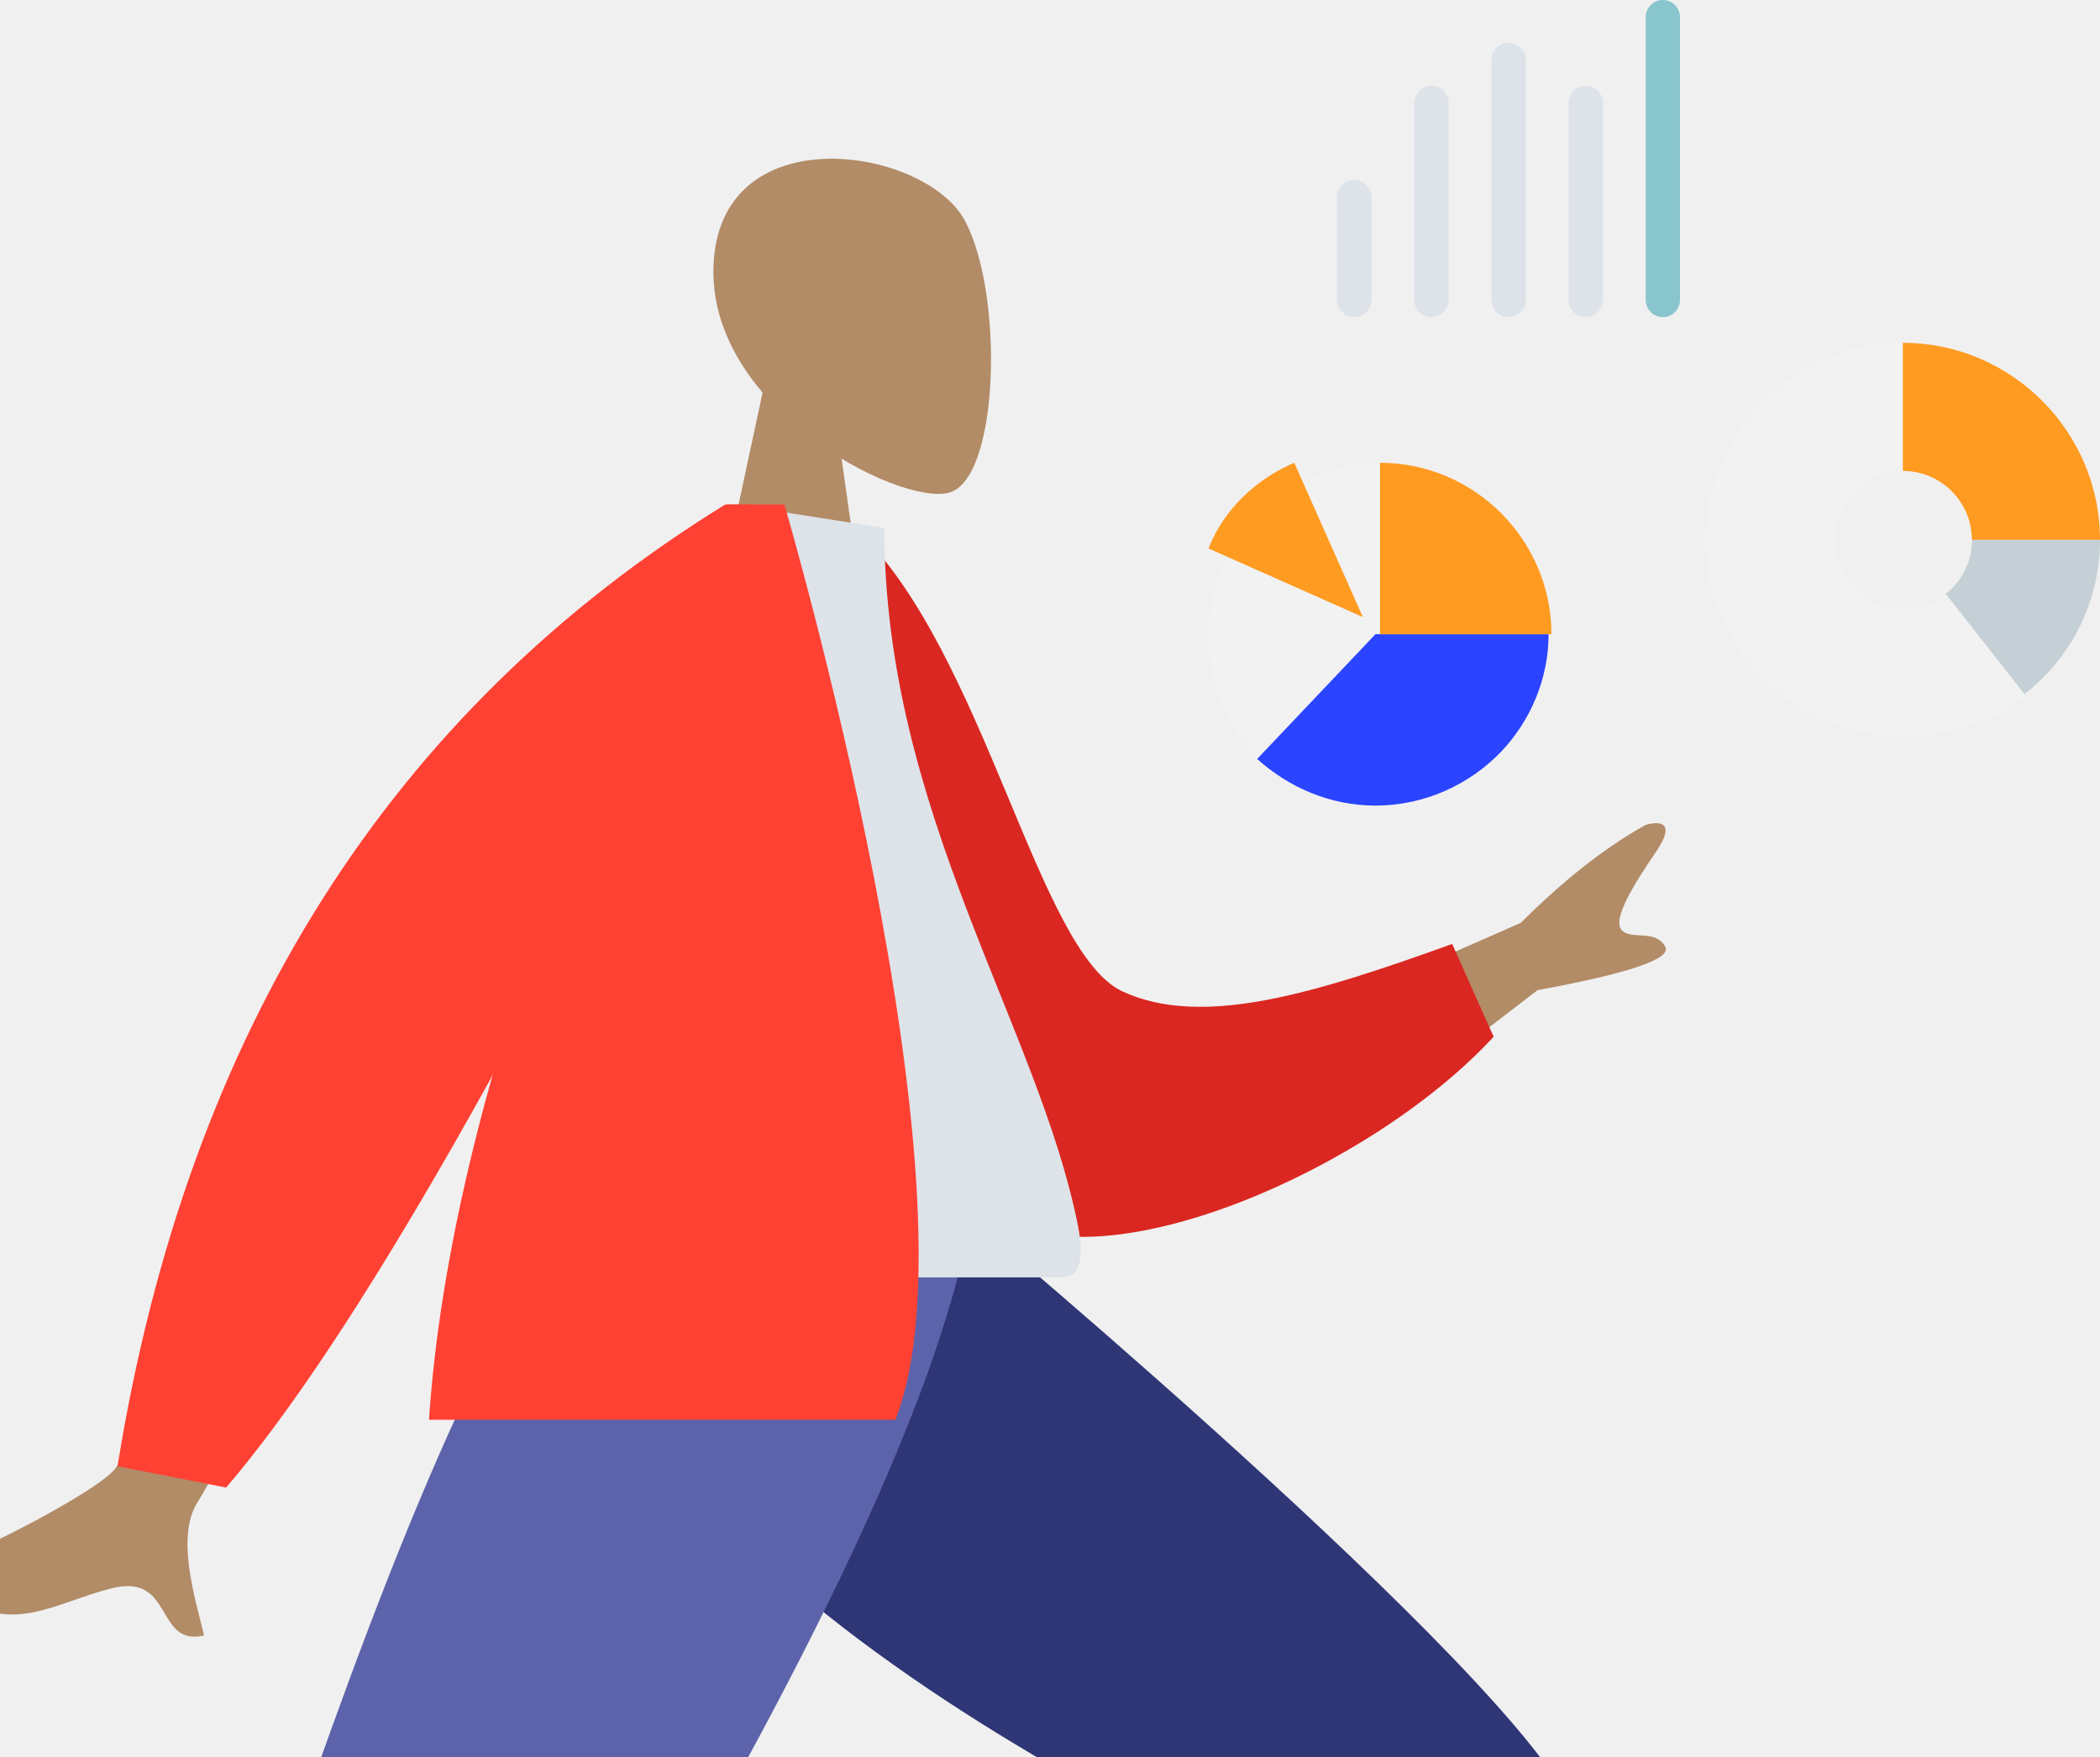
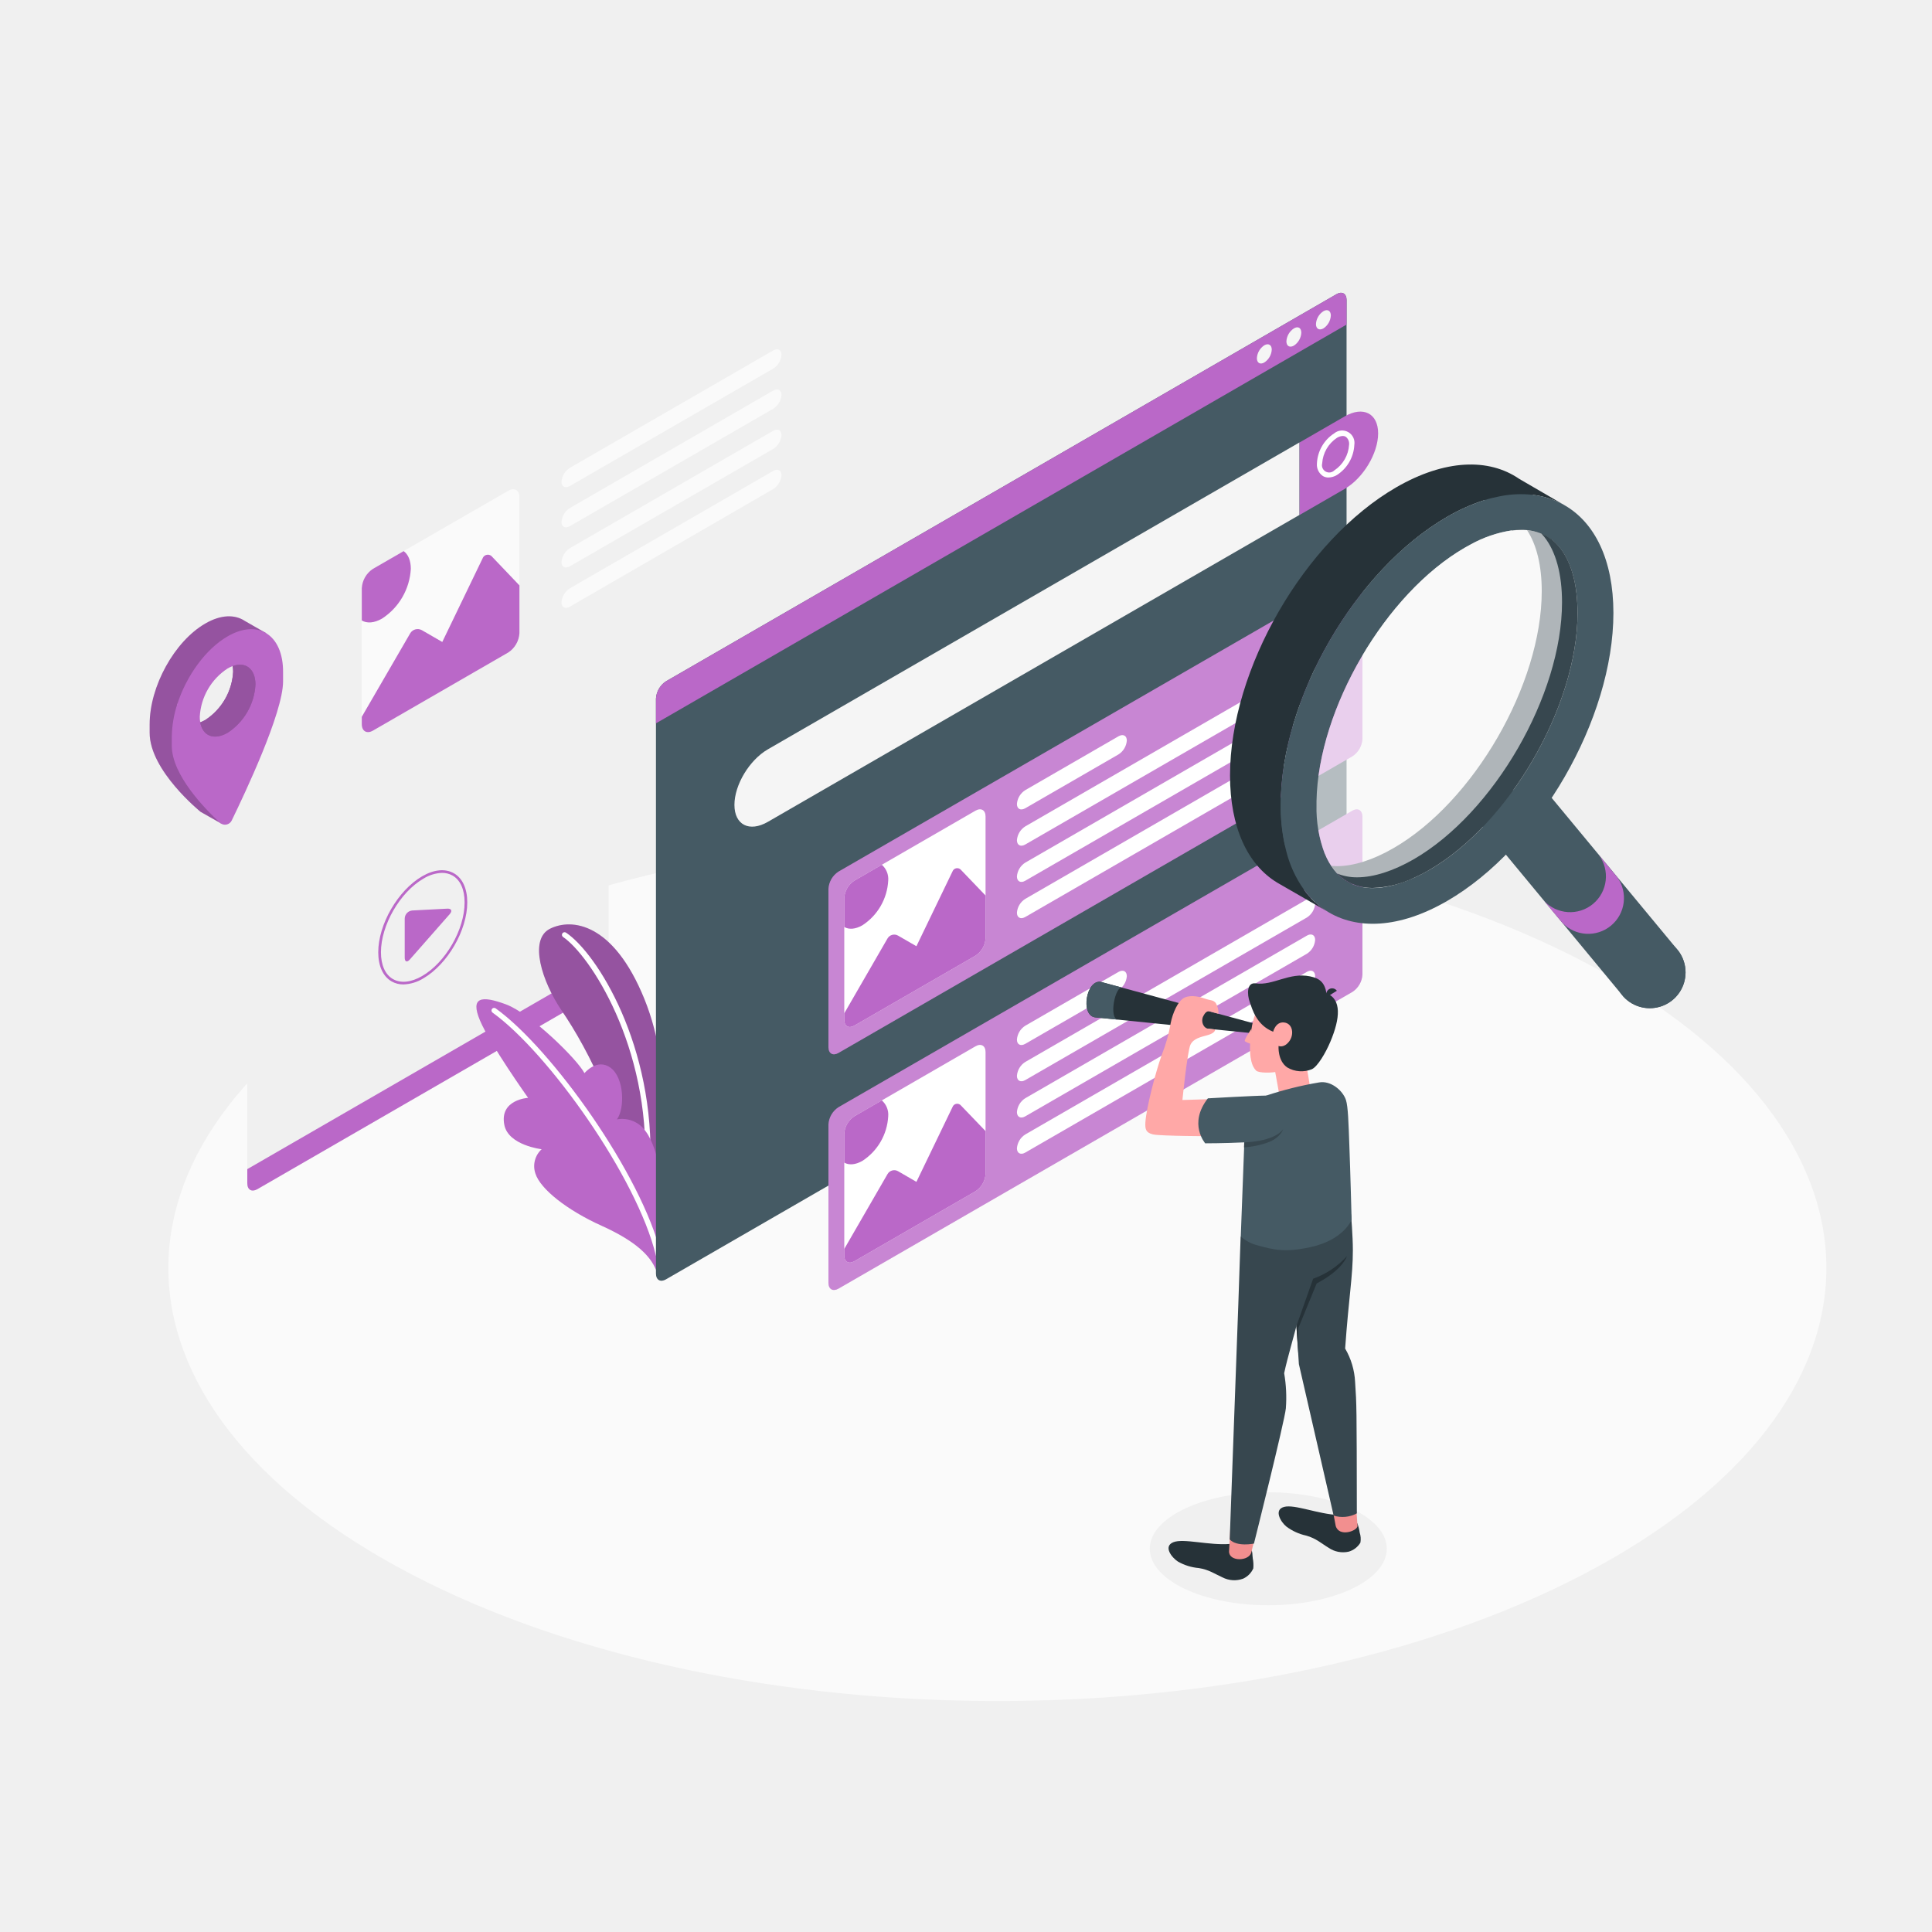
- <svg xmlns="http://www.w3.org/2000/svg" width="245" height="205" viewBox="0 0 245 205" fill="none">
-   <path fill-rule="evenodd" clip-rule="evenodd" d="M82.439 76.272L90.406 39.092H96.151L101.399 76.272H82.439Z" fill="#B28B67" />
-   <path fill-rule="evenodd" clip-rule="evenodd" d="M110.689 57.495C104.773 59.022 82.087 47.339 83.273 30.41C84.46 13.48 107.994 17.205 112.572 25.749C117.15 34.294 116.606 55.968 110.689 57.495Z" fill="#B28B67" />
-   <path fill-rule="evenodd" clip-rule="evenodd" d="M134.423 278.062L147.52 282.836C175.136 251.634 185.961 225.89 183.987 212.772C182.014 199.655 113.033 141.98 113.033 141.98L66.21 141.98C67.808 187.065 152.864 220.497 154.001 222.418C155.139 224.339 143.943 243.156 134.423 278.062Z" fill="#2F3676" />
-   <path fill-rule="evenodd" clip-rule="evenodd" d="M0.271 306.028L21.335 309.983C37.62 286.007 105.778 187.697 113.251 141.932H66.359C41.404 175.016 15.795 281.655 0.271 306.028Z" fill="#5C63AB" />
-   <path fill-rule="evenodd" clip-rule="evenodd" d="M148.801 120.27L177.426 107.681C182.441 102.678 187.283 98.875 191.953 96.272C193.349 95.827 195.735 95.693 193.189 99.415C190.644 103.138 188.134 107.169 189.151 108.473C190.168 109.778 193.114 108.338 194.278 110.46C195.054 111.874 190.088 113.566 179.38 115.536L157.941 131.995L148.801 120.27Z" fill="#B28B67" />
-   <path fill-rule="evenodd" clip-rule="evenodd" d="M33.072 123.737L49.261 126.953C32.981 157.335 24.25 173.437 23.069 175.26C20.41 179.362 22.89 186.879 23.807 190.837C18.059 192.177 20.326 183.515 13.053 185.324C6.415 186.974 0.786 191.211 -5.404 185.497C-6.165 184.795 -6.722 182.599 -4.127 181.473C2.337 178.667 11.888 173.414 13.436 171.374C15.548 168.593 22.093 152.714 33.072 123.737Z" fill="#B28B67" />
-   <path fill-rule="evenodd" clip-rule="evenodd" d="M93.26 63.087L100.092 61.913C114.971 76.366 121.043 111.09 130.958 115.686C140.333 120.031 153.623 115.826 169.42 110.148L174.258 120.972C159.905 136.521 129.327 149.658 116.933 142.159C97.117 130.168 92.542 87.342 93.26 63.087Z" fill="#DB2721" />
-   <path fill-rule="evenodd" clip-rule="evenodd" d="M63.48 149.052C63.48 149.052 104.566 149.052 123.925 149.052C126.686 149.052 126.166 145.058 125.767 143.043C121.159 119.785 103.171 94.714 103.171 61.606L85.736 58.868C71.315 82.093 66.328 110.688 63.48 149.052Z" fill="#DDE3E9" />
-   <path fill-rule="evenodd" clip-rule="evenodd" d="M50.051 165.664H104.46C114.993 139.009 91.515 58.868 91.515 58.868H84.811C71.776 82.161 52.598 127.188 50.051 165.664Z" fill="#FF4133" />
-   <path fill-rule="evenodd" clip-rule="evenodd" d="M84.612 58.868L87.759 58.868L88.761 64.351C61.91 119.976 41.117 156.384 26.381 173.575L13.711 171.09C21.872 120.407 45.506 83 84.612 58.868Z" fill="#FF4133" />
-   <path fill-rule="evenodd" clip-rule="evenodd" d="M141 74.256C141 63.117 150.002 54 161 54V74.256L147.332 89C143.444 85.395 141 80.107 141 74.256Z" fill="#F2F2F2" />
-   <path fill-rule="evenodd" clip-rule="evenodd" d="M160.471 74H180.668C180.668 79.221 178.538 84.113 175.171 87.668C171.468 91.556 166.195 94 160.471 94C155.198 94 150.372 91.891 146.668 88.557L160.471 74Z" fill="#2B44FF" />
-   <path fill-rule="evenodd" clip-rule="evenodd" d="M181 74C181 63.002 171.998 54 161 54V74H181ZM151 54L159 72L141 64C142.78 59.334 146.777 55.78 151 54Z" fill="#FF9B21" />
-   <rect x="156" y="21" width="4" height="16" rx="2" fill="#DDE3E9" />
-   <rect x="165" y="10" width="4" height="27" rx="2" fill="#DDE3E9" />
-   <rect x="174" y="5" width="4" height="32" rx="2" fill="#DDE3E9" />
-   <rect x="183" y="10" width="4" height="27" rx="2" fill="#DDE3E9" />
-   <rect x="192" width="4" height="37" rx="2" fill="#89C5CC" />
-   <path fill-rule="evenodd" clip-rule="evenodd" d="M228.051 68.504C226.573 70.068 224.479 71.05 222.15 71.05C217.675 71.05 214.048 67.446 214.048 63C214.048 58.554 217.675 54.95 222.15 54.95V40C209.42 40 199 50.352 199 63C199 75.648 209.42 86 222.15 86C228.837 86 234.88 83.189 239 78.718L228.051 68.504Z" fill="#F2F2F2" />
-   <path fill-rule="evenodd" clip-rule="evenodd" d="M222 40V54.95C226.446 54.95 230.05 58.554 230.05 63H245C245 50.352 234.648 40 222 40Z" fill="#FF9B21" />
-   <path fill-rule="evenodd" clip-rule="evenodd" d="M230.073 63C230.073 65.555 228.869 67.827 227 69.293L236.196 81C241.55 76.809 245 70.312 245 63H230.073Z" fill="#C5CFD6" />
+ <svg xmlns="http://www.w3.org/2000/svg" viewBox="0 0 500 500">
+   <g id="freepik--Floor--inject-61">
+     <path d="M106.42,407.4c83.78,43.77,219.62,43.77,303.41,0s83.78-114.73,0-158.5-219.63-43.78-303.42,0S22.63,363.63,106.42,407.4Z" style="fill:#fafafa" />
+   </g>
+   <g id="freepik--Shadow--inject-61">
+     <ellipse cx="328.23" cy="400.82" rx="30.67" ry="14.62" style="fill:#f0f0f0" />
+   </g>
+   <g id="freepik--screens-2--inject-61">
+     <path d="M88.4,148V198.3c0,1.65,1.16,2.33,2.6,1.5l116.78-67.43a5.76,5.76,0,0,0,2.6-4.5V77.53c0-1.65-1.17-2.33-2.6-1.5L91,143.46A5.73,5.73,0,0,0,88.4,148Z" style="fill:#f0f0f0" />
+     <path d="M96.53,147.21l35-20.2c1.61-.93,2.9-.18,2.9,1.67v35.17a6.37,6.37,0,0,1-2.9,5l-35,20.21c-1.6.92-2.9.17-2.9-1.68V152.23A6.4,6.4,0,0,1,96.53,147.21Z" style="fill:#fafafa" />
+     <path d="M124.87,144.56l-10.41,21.58-5.3-3.06a2.24,2.24,0,0,0-3,.82L93.63,185.51v1.89c0,1.85,1.3,2.6,2.9,1.68l35-20.21a6.4,6.4,0,0,0,2.9-5V151.5l-7-7.34A1.45,1.45,0,0,0,124.87,144.56Z" style="fill:#BA68C8" />
+     <path d="M98.89,160.08a16.43,16.43,0,0,0,7.43-12.87c0-2.17-.7-3.74-1.85-4.58l-7.94,4.58a6.4,6.4,0,0,0-2.9,5v8.37C95,161.38,96.84,161.26,98.89,160.08Z" style="fill:#BA68C8" />
+     <path d="M147.49,121.08l52.59-30.37c1.2-.69,2.17-.2,2.17,1.1a4.64,4.64,0,0,1-2.17,3.6l-52.59,30.36c-1.2.69-2.17.2-2.17-1.1A4.64,4.64,0,0,1,147.49,121.08Z" style="fill:#fafafa" />
+     <path d="M147.49,131.47l52.59-30.37c1.2-.69,2.17-.2,2.17,1.1a4.64,4.64,0,0,1-2.17,3.6l-52.59,30.36c-1.2.69-2.17.2-2.17-1.09A4.64,4.64,0,0,1,147.49,131.47Z" style="fill:#fafafa" />
+     <path d="M147.49,141.86l52.59-30.36c1.2-.69,2.17-.2,2.17,1.09a4.64,4.64,0,0,1-2.17,3.6l-52.59,30.36c-1.2.7-2.17.21-2.17-1.09A4.64,4.64,0,0,1,147.49,141.86Z" style="fill:#fafafa" />
+     <path d="M147.49,152.25l52.59-30.36c1.2-.69,2.17-.2,2.17,1.1a4.64,4.64,0,0,1-2.17,3.59L147.49,157c-1.2.69-2.17.2-2.17-1.1A4.64,4.64,0,0,1,147.49,152.25Z" style="fill:#fafafa" />
+     <path d="M64,306.26V232.45a5.73,5.73,0,0,1,2.6-4.5l88.32-51c1.43-.83,2.6-.16,2.6,1.5v73.81a5.76,5.76,0,0,1-2.6,4.5l-88.32,51C65.16,308.59,64,307.92,64,306.26Z" style="fill:#f0f0f0" />
+     <path d="M64,302.57v3.69c0,1.66,1.16,2.33,2.6,1.5l88.32-51a5.76,5.76,0,0,0,2.6-4.5v-3.7Z" style="fill:#BA68C8" />
+     <path d="M106.73,235.63l9-.47c1.1-.06,1.4.56.67,1.4l-10.34,11.76c-.73.83-1.32.6-1.32-.5V237.74A2.13,2.13,0,0,1,106.73,235.63Z" style="fill:#BA68C8" />
+     <path d="M104.41,254.77a6.09,6.09,0,0,1-3.08-.79c-2.22-1.29-3.44-4-3.44-7.54,0-7.22,5.09-16,11.35-19.65,3.09-1.79,6-2.06,8.24-.78s3.45,4,3.45,7.53c0,7.23-5.1,16-11.35,19.65A10.49,10.49,0,0,1,104.41,254.77Zm10-28.87a9.8,9.8,0,0,0-4.82,1.49c-6.07,3.5-11,12.05-11,19.05,0,3.32,1.1,5.79,3.1,6.94s4.68.88,7.55-.78c6.07-3.51,11-12,11-19.06,0-3.32-1.1-5.78-3.1-6.94A5.5,5.5,0,0,0,114.4,225.9Z" style="fill:#BA68C8" />
+   </g>
+   <g id="freepik--Locator--inject-61">
+     <path d="M68.87,163.86l-5.47-3.14h0c-2.61-1.75-6.24-1.68-10.25.64-8,4.6-14.42,16.27-14.42,26.07v2.23c0,9.8,13.18,20.44,13.18,20.44l5.38,3.05s-3.23-3.69-2.86-4.45C58,201.46,67.55,181,67.55,173v-2.23a17.33,17.33,0,0,0-.61-4.78l.61.35ZM53.14,186.33c-4,2.3-7.21.43-7.21-4.16,2.14-.34,7.53-9.54,7.21-12.49,4-2.3,7.2-.43,7.21,4.16A15.94,15.94,0,0,1,53.14,186.33Z" style="fill:#BA68C8" />
+     <g style="opacity:0.2">
+       <path d="M68.87,163.86l-5.47-3.14h0c-2.61-1.75-6.24-1.68-10.25.64-8,4.6-14.42,16.27-14.42,26.07v2.23c0,9.8,13.18,20.44,13.18,20.44l5.38,3.05s-3.23-3.69-2.86-4.45C58,201.46,67.55,181,67.55,173v-2.23a17.33,17.33,0,0,0-.61-4.78l.61.35ZM53.14,186.33c-4,2.3-7.21.43-7.21-4.16,2.14-.34,7.53-9.54,7.21-12.49,4-2.3,7.2-.43,7.21,4.16A15.94,15.94,0,0,1,53.14,186.33Z" />
+     </g>
+     <path d="M68.87,163.86a1.18,1.18,0,0,0-.19-.11c-2.57-1.44-6-1.24-9.78.94-5.7,3.3-10.63,10.21-13,17.48v0a28.42,28.42,0,0,0-1.44,8.57V193c0,7.55,8.55,16.31,12.48,19.94a2.47,2.47,0,0,0,.27.21s0,0,0,0a1.94,1.94,0,0,0,2.76-.81c3.4-7,13.29-27.88,13.29-36v-2.23C73.32,169.07,71.61,165.51,68.87,163.86ZM51.82,186.94a8.06,8.06,0,0,1-.12-1.44A15.93,15.93,0,0,1,58.9,173a9,9,0,0,1,1.31-.62c3.36-1.22,5.9.71,5.9,4.78a15.91,15.91,0,0,1-7.21,12.48C55.37,191.7,52.43,190.46,51.82,186.94Z" style="fill:#BA68C8" />
+     <path d="M66.11,177.17a15.91,15.91,0,0,1-7.21,12.48c-3.53,2-6.47.81-7.08-2.71a7.71,7.71,0,0,0,1.32-.61,15.93,15.93,0,0,0,7.2-12.49,7.38,7.38,0,0,0-.13-1.45C63.57,171.17,66.11,173.1,66.11,177.17Z" style="fill:#BA68C8" />
+     <g style="opacity:0.2">
+       <path d="M66.11,177.17a15.91,15.91,0,0,1-7.21,12.48c-3.53,2-6.47.81-7.08-2.71a7.71,7.71,0,0,0,1.32-.61,15.93,15.93,0,0,0,7.2-12.49,7.38,7.38,0,0,0-.13-1.45C63.57,171.17,66.11,173.1,66.11,177.17Z" />
+     </g>
+   </g>
+   <g id="freepik--Plants--inject-61">
+     <path d="M171.18,301.33s3.61-23-4.41-42.78-18.83-21-24.43-18.19-2,13.78,3,21.15C152,271.18,163,292,162.64,310.7Z" style="fill:#BA68C8" />
+     <path d="M171.18,301.33s3.61-23-4.41-42.78-18.83-21-24.43-18.19-2,13.78,3,21.15C152,271.18,163,292,162.64,310.7Z" style="opacity:0.2" />
+     <path d="M167.58,302.79h0a.67.67,0,0,1-.65-.71c1.32-31.49-14.41-55-21.2-59.58a.68.68,0,1,1,.76-1.13c8,5.34,23.12,29.38,21.79,60.77A.67.67,0,0,1,167.58,302.79Z" style="fill:#fff" />
+     <path d="M169.76,328.64c-1.37-3.44-4.91-7.28-14-11.38s-15.93-9.57-17.19-13.53a5.91,5.91,0,0,1,1.61-6.31s-8.57-1-9.65-6.25c-1.35-6.62,6.14-7.05,6.14-7.05s-9.83-13.84-12.44-20,.4-6.53,6.74-4.18,18.42,14.18,20.29,17.79c0,0,3.27-4,6.79-1.37s3.69,10.5,1.61,13.34a7.38,7.38,0,0,1,7.43,3.07c3.58,4.69,4.76,16.42,4.76,16.42Z" style="fill:#BA68C8" />
+     <path d="M170.4,325.44a.69.69,0,0,1-.66-.52c-4.86-20.25-27.93-52.57-42.26-62.85a.68.68,0,0,1,.79-1.11c14.51,10.41,37.87,43.14,42.8,63.64a.69.69,0,0,1-.51.82Z" style="fill:#fff" />
+   </g>
+   <g id="freepik--screen-1--inject-61">
+     <path d="M351.41,121.53a.72.72,0,0,1-.34-.09l-2.81-1.63a.68.68,0,1,1,.68-1.18l2.81,1.63a.68.68,0,0,1,.25.93A.68.68,0,0,1,351.41,121.53Z" style="fill:#fff" />
+     <path d="M169.76,180.82V329.6c0,1.66,1.16,2.33,2.59,1.5L345.89,230.91a5.76,5.76,0,0,0,2.6-4.5V77.63c0-1.66-1.17-2.33-2.6-1.5L172.35,176.32A5.74,5.74,0,0,0,169.76,180.82Z" style="fill:#455a64" />
+     <path d="M190.07,208.3c0,5.19,3.87,7.15,8.66,4.39L336.3,133.26V114.5L198.73,193.92C193.94,196.69,190.07,203.12,190.07,208.3Z" style="fill:#f5f5f5" />
+     <path d="M348,107.77c4.78-2.76,8.66-.8,8.66,4.38s-3.88,11.62-8.66,14.38l-11.65,6.73V114.5Z" style="fill:#BA68C8" />
+     <path d="M343.8,123.58a2.76,2.76,0,0,1-1.42-.37,3.55,3.55,0,0,1-1.56-3.28,9.8,9.8,0,0,1,4.5-7.8,3.2,3.2,0,0,1,5.18,3,9.83,9.83,0,0,1-4.5,7.8A4.44,4.44,0,0,1,343.8,123.58Zm3.71-10.75a3.1,3.1,0,0,0-1.51.48,8.59,8.59,0,0,0-3.82,6.62,1.88,1.88,0,0,0,3.14,1.81,8.57,8.57,0,0,0,3.82-6.62,2.27,2.27,0,0,0-.88-2.1A1.44,1.44,0,0,0,347.51,112.83Z" style="fill:#fff" />
+     <path d="M350,148.83,217,225.57a5.71,5.71,0,0,0-2.6,4.5V271c0,1.66,1.16,2.33,2.6,1.5L350,195.73a5.73,5.73,0,0,0,2.6-4.5v-40.9C352.55,148.67,351.39,148,350,148.83Z" style="fill:#BA68C8" />
+     <path d="M350,148.83,217,225.57a5.71,5.71,0,0,0-2.6,4.5V271c0,1.66,1.16,2.33,2.6,1.5L350,195.73a5.73,5.73,0,0,0,2.6-4.5v-40.9C352.55,148.67,351.39,148,350,148.83Z" style="fill:#fff;opacity:0.2" />
+     <path d="M265.35,204.48l24.1-13.92c1.2-.69,2.17-.2,2.17,1.1a4.64,4.64,0,0,1-2.17,3.59l-24.1,13.92c-1.2.69-2.17.2-2.17-1.1A4.64,4.64,0,0,1,265.35,204.48Z" style="fill:#fff" />
+     <path d="M263.18,217.45c0,1.3,1,1.79,2.17,1.1l72.85-42.06a4.65,4.65,0,0,0,2.16-3.6c0-1.29-1-1.78-2.16-1.09l-72.85,42.06A4.64,4.64,0,0,0,263.18,217.45Z" style="fill:#fff" />
+     <path d="M263.18,226.83c0,1.3,1,1.79,2.17,1.1l72.85-42.06a4.65,4.65,0,0,0,2.16-3.6c0-1.29-1-1.78-2.16-1.09l-72.85,42.06A4.64,4.64,0,0,0,263.18,226.83Z" style="fill:#fff" />
+     <path d="M263.18,236.21c0,1.3,1,1.79,2.17,1.1l72.85-42.06a4.65,4.65,0,0,0,2.16-3.6c0-1.29-1-1.78-2.16-1.09l-72.85,42.06A4.64,4.64,0,0,0,263.18,236.21Z" style="fill:#fff" />
+     <path d="M221.1,227.91l31.36-18.11c1.44-.82,2.6-.15,2.6,1.5v31.53a5.74,5.74,0,0,1-2.6,4.5l-31.36,18.1c-1.43.83-2.6.16-2.6-1.49V232.41A5.73,5.73,0,0,1,221.1,227.91Z" style="fill:#fff" />
+     <path d="M246.5,225.54l-9.33,19.34-4.75-2.74a2,2,0,0,0-2.73.73L218.5,262.24v1.69c0,1.66,1.17,2.33,2.6,1.5l31.36-18.1a5.73,5.73,0,0,0,2.6-4.5V231.76l-6.31-6.58A1.3,1.3,0,0,0,246.5,225.54Z" style="fill:#BA68C8" />
+     <path d="M223.21,239.45a14.73,14.73,0,0,0,6.66-11.54,4.89,4.89,0,0,0-1.66-4.11l-7.11,4.11a5.73,5.73,0,0,0-2.6,4.5v7.5C219.71,240.61,221.37,240.51,223.21,239.45Z" style="fill:#BA68C8" />
+     <path d="M350,209.8,217,286.54a5.73,5.73,0,0,0-2.6,4.5V332c0,1.65,1.16,2.32,2.6,1.5L350,256.71a5.73,5.73,0,0,0,2.6-4.5V211.3C352.55,209.65,351.39,209,350,209.8Z" style="fill:#BA68C8" />
+     <path d="M350,209.8,217,286.54a5.73,5.73,0,0,0-2.6,4.5V332c0,1.65,1.16,2.32,2.6,1.5L350,256.71a5.73,5.73,0,0,0,2.6-4.5V211.3C352.55,209.65,351.39,209,350,209.8Z" style="fill:#fff;opacity:0.2" />
+     <path d="M265.35,265.45l24.1-13.91c1.2-.69,2.17-.2,2.17,1.09a4.64,4.64,0,0,1-2.17,3.6l-24.1,13.91c-1.2.69-2.17.2-2.17-1.09A4.64,4.64,0,0,1,265.35,265.45Z" style="fill:#fff" />
+     <path d="M263.18,278.43c0,1.29,1,1.78,2.17,1.09l72.85-42.06a4.65,4.65,0,0,0,2.16-3.59c0-1.3-1-1.79-2.16-1.1l-72.85,42.06A4.64,4.64,0,0,0,263.18,278.43Z" style="fill:#fff" />
+     <path d="M263.18,287.81c0,1.29,1,1.78,2.17,1.09l72.85-42.06a4.65,4.65,0,0,0,2.16-3.59c0-1.3-1-1.79-2.16-1.1l-72.85,42.06A4.64,4.64,0,0,0,263.18,287.81Z" style="fill:#fff" />
+     <path d="M263.18,297.19c0,1.29,1,1.78,2.17,1.09l72.85-42.06a4.65,4.65,0,0,0,2.16-3.59c0-1.3-1-1.79-2.16-1.1l-72.85,42.06A4.64,4.64,0,0,0,263.18,297.19Z" style="fill:#fff" />
+     <path d="M221.1,288.89l31.36-18.11c1.44-.83,2.6-.16,2.6,1.5V303.8a5.71,5.71,0,0,1-2.6,4.5L221.1,326.41c-1.43.83-2.6.16-2.6-1.5V293.39A5.73,5.73,0,0,1,221.1,288.89Z" style="fill:#fff" />
+     <path d="M246.5,286.52l-9.33,19.34-4.75-2.75a2,2,0,0,0-2.73.74L218.5,323.22v1.69c0,1.66,1.17,2.33,2.6,1.5l31.36-18.11a5.71,5.71,0,0,0,2.6-4.49V292.73l-6.31-6.57A1.29,1.29,0,0,0,246.5,286.52Z" style="fill:#BA68C8" />
+     <path d="M223.21,300.42a14.71,14.71,0,0,0,6.66-11.53,4.89,4.89,0,0,0-1.66-4.11l-7.11,4.11a5.73,5.73,0,0,0-2.6,4.5v7.5C219.71,301.58,221.37,301.48,223.21,300.42Z" style="fill:#BA68C8" />
+     <path d="M348.49,84V77.63c0-1.66-1.17-2.33-2.6-1.5L172.36,176.32a5.73,5.73,0,0,0-2.6,4.5v6.38Z" style="fill:#BA68C8" />
+     <path d="M327.2,89.36a4.27,4.27,0,0,0-1.92,3.34c0,1.23.86,1.73,1.92,1.11a4.22,4.22,0,0,0,1.93-3.33C329.13,89.25,328.27,88.75,327.2,89.36Z" style="fill:#f5f5f5" />
+     <path d="M334.85,85a4.27,4.27,0,0,0-1.93,3.34c0,1.23.87,1.72,1.93,1.11a4.24,4.24,0,0,0,1.93-3.34C336.78,84.83,335.92,84.34,334.85,85Z" style="fill:#f5f5f5" />
+     <path d="M342.5,80.54a4.22,4.22,0,0,0-1.93,3.33c0,1.23.86,1.73,1.93,1.12a4.27,4.27,0,0,0,1.92-3.34C344.42,80.42,343.56,79.92,342.5,80.54Z" style="fill:#f5f5f5" />
+   </g>
+   <g id="freepik--Character--inject-61">
+     <path d="M351.26,394.22a10.22,10.22,0,0,1,.62,2.39,5.35,5.35,0,0,1,.19,2.63,5.22,5.22,0,0,1-3,2.32,6.6,6.6,0,0,1-5.23-1c-1.83-1.09-3.2-2.42-5.8-3.15a13.19,13.19,0,0,1-5.12-2.33c-1.44-1.15-3.36-4.35-.61-5.09s8.74,1.87,14.19,2.11Z" style="fill:#263238" />
+     <path d="M351,390.62s.32,3.82.32,4.29c0,1.29-4.76,3-5.64,0l-.76-4.06Z" style="fill:#f28f8f" />
+     <path d="M345.16,306.81a77.08,77.08,0,0,1,4.49,7.48s.47,5.56.47,9.26c0,6.8-1.05,12.05-2,25.45a18.92,18.92,0,0,1,2.58,8.66c.4,6.07.41,6,.45,34a7.77,7.77,0,0,1-6,.58l-9-39.21-1-15.39-2.82-19.13Z" style="fill:#37474f" />
+     <path d="M323.86,401.23c.32.33.21,1,.36,2.1a9,9,0,0,1,.13,2.57,5.24,5.24,0,0,1-2.66,2.67,6.66,6.66,0,0,1-5.32-.35c-1.94-.86-3.47-2-6.14-2.41a13.14,13.14,0,0,1-5.37-1.67c-1.57-1-3.88-3.9-1.24-5s9.26.87,14.69.43Z" style="fill:#263238" />
+     <path d="M325.11,396.43s-1,4.36-1.27,5.33c-.6,2.33-5.77,2.45-5.77-.24l.35-6.2Z" style="fill:#f28f8f" />
+     <path d="M333.49,308c2.59,5.09,5.09,9.58,5.17,15,.19,11.47-4.57,24.1-6.32,32.39a36.88,36.88,0,0,1,.44,9.09c-.35,3.47-8.26,35-8.26,35s-4.4.92-6.27-1.07l2.22-60.71.6-17.63Z" style="fill:#37474f" />
+     <polygon points="329.93 276.91 331.56 285.94 339.72 285.34 338.01 275.11 329.93 276.91" style="fill:#ffa8a7" />
+     <path d="M348.33,284.68c-.81-2.45-3.92-5.12-7-4.54a92.66,92.66,0,0,0-13.64,3.4c-2.85,1-5.45,3.49-5.69,12.87l-.89,23.6a10.25,10.25,0,0,0,4.31,2.28c4.33,1.19,7.19,1.9,13.77.46,8.57-1.87,10.61-7.06,10.61-7.06s-.33-12.49-.59-19.28C349,290.64,348.88,286.37,348.33,284.68Z" style="fill:#455a64" />
+     <path d="M326.45,265.38,284.9,254.11c-3.76-.65-5.33,8.53-1.57,9.17L326,267.59Z" style="fill:#263238" />
+     <path d="M314.5,284.42l-8.49.26s1.28-12.63,2.07-14.29,2.68-2,4.56-2.53,1.87-1.43,1.87-1.43l-1.69-.17c-1.48-.15-2.07-2-1.43-3.25.31-.58.81-1.5,1.71-1.25l2.24.61a5.23,5.23,0,0,0-.71-2.82c-.75-.83-1.25-.57-2.75-1.09-1.11-.39-3.38-1.08-5.21-.33s-3.22,4.19-3.69,6.62a40.49,40.49,0,0,1-2.3,8.21c-1.63,4.5-4,13.74-4.25,17.44-.11,1.71.05,2.73,1.95,3.18s15.88.48,15.88.48Z" style="fill:#ffa8a7" />
+     <path d="M323.89,266.22s-2,2.92-1.72,3.24a4.66,4.66,0,0,0,1.48.65Z" style="fill:#ffa8a7" />
+     <path d="M329.92,257c-1.9,1-5.18,2.73-6.09,9.69-.93,7.14.3,9.44,1.26,10.39.66.64,4.2.68,6,.14,2.22-.66,7.23-2.57,9.52-6.24,2.69-4.32,3.29-10.1.26-12.4A11.42,11.42,0,0,0,329.92,257Z" style="fill:#ffa8a7" />
+     <path d="M335.51,343.17l4.33-12.24a21.44,21.44,0,0,0,8.75-5.84s-1,3.49-7.84,7.07L336,343.74l0,6.44Z" style="fill:#263238" />
+     <path d="M323.44,259.35c.62,1.71,1.67,5.91,6.05,7.66,0,0,.63-2.67,2.87-2.39s2.63,3.15,1.25,4.93-2.72,1.14-2.72,1.14-.3,3.83,2.26,5.57a7.15,7.15,0,0,0,6.36.45c1.47-.67,3.56-4.2,4.78-7.1,2.58-6.12,2.95-11-1-12.58-.49-2.78-1.74-3.83-4.26-4.35-5.42-1.11-9.52,2.45-14.07,1.82C322.63,254.17,322.72,257.39,323.44,259.35Z" style="fill:#263238" />
+     <path d="M343.42,258l2.56-1.59a1.51,1.51,0,0,0-2.56,1.59Z" style="fill:#263238" />
+     <path d="M312.6,284.25s11.95-.69,15-.71,6.29,5.19,4.39,8.74c-1.26,2.33-5.19,3.13-10.14,3.37s-9.94.24-9.94.24S307.46,290.82,312.6,284.25Z" style="fill:#455a64" />
+     <path d="M322,295.65s7.57-.1,10.05-3.37c0,0-.58,2-3.52,3.23a21.89,21.89,0,0,1-6.58,1.42Z" style="fill:#37474f" />
+     <path d="M284.9,254.11c-3.76-.65-5.33,8.53-1.57,9.17l6,.6c-2.44-.25-.75-8.78,1.11-8.28h0Z" style="fill:#455a64" />
+   </g>
+   <g id="freepik--magnifiyng-glass--inject-61">
+     <path d="M436.22,251.66a9.26,9.26,0,0,1-16.05,6.3l-.61-.74,0,0a9.26,9.26,0,0,1,14.2-11.85l.63.76h0A9.28,9.28,0,0,1,436.22,251.66Z" style="fill:#455a64" />
+     <path d="M436.22,251.66a9.26,9.26,0,0,1-16.05,6.3l-.61-.74,0,0L381,210.65l16.25-9.38,36.51,44.08.63.76h0A9.28,9.28,0,0,1,436.22,251.66Z" style="fill:#455a64" />
+     <path d="M404.32,238.81A9.26,9.26,0,0,0,418.53,227h0l-4.77-5.75h0a9.26,9.26,0,0,1-14.21,11.84Z" style="fill:#BA68C8" />
+     <path d="M396.63,128.06a21.5,21.5,0,0,1,8.27,2.69l-11.73-6.82h0c-7.87-5.41-19.2-5.09-31.79,2.17-23.77,13.73-43.05,47.12-43.05,74.58,0,13.49,4.59,23.13,12.16,27.71l.16.1,12.52,7.21a21.6,21.6,0,0,1-5.71-5.43,27.91,27.91,0,0,0,9.23-.53c1.1-.24,2.21-.53,3.34-.89a2.75,2.75,0,0,1-.43-.17,11.23,11.23,0,0,1-1.72-1,12.05,12.05,0,0,1-2.6-2.46,17.31,17.31,0,0,1-2.44-4.25,17.49,17.49,0,0,1-2.46.18,13.4,13.4,0,0,1-5.66-1.13,10.81,10.81,0,0,1-1.21-.65c-.35-.22-.7-.48-1-.74a47.62,47.62,0,0,1-1.05-10.3c0-27.45,19.28-60.85,43.07-74.58a49.26,49.26,0,0,1,9.6-4.3,10.86,10.86,0,0,1,2.52,1.45,12.42,12.42,0,0,1,2.19,2.16,17.4,17.4,0,0,1,2.45,4.26,17.59,17.59,0,0,1,2.47-.17,12.75,12.75,0,0,1,6.48,1.57,10.37,10.37,0,0,1,1.43.94c-.18-.8-.37-1.59-.6-2.34A28.32,28.32,0,0,0,396.63,128.06Z" style="fill:#263238" />
+     <path d="M404.9,130.75l-.68-.37a21.48,21.48,0,0,0-7.59-2.32,27.35,27.35,0,0,0-8.53.39,35.76,35.76,0,0,0-4,1,49.26,49.26,0,0,0-9.6,4.3c-23.79,13.73-43.07,47.13-43.07,74.58a47.62,47.62,0,0,0,1.05,10.3c.13.61.28,1.19.43,1.77a29.2,29.2,0,0,0,4.56,9.85,21.77,21.77,0,0,0,3.25,3.57,20.89,20.89,0,0,0,2.46,1.86c7.85,5.07,19,4.63,31.3-2.49,23.79-13.73,43.07-47.12,43.07-74.58C417.54,144.88,412.71,135.23,404.9,130.75Zm-4.7,8a10.37,10.37,0,0,1,1.43.94,13.77,13.77,0,0,1,2.05,2.06c3,3.76,4.59,9.61,4.59,16.89,0,24-17.6,54.52-38.43,66.55-5.25,3-10.3,4.64-14.59,4.64a13.31,13.31,0,0,1-5.22-1,2.75,2.75,0,0,1-.43-.17,11.23,11.23,0,0,1-1.72-1,11.81,11.81,0,0,1-1.86-1.62h0c-.25-.26-.49-.55-.73-.84a17.31,17.31,0,0,1-2.44-4.25,33.38,33.38,0,0,1-2.14-12.64c0-.32,0-.63,0-1,.44-23.9,17.85-53.73,38.41-65.59.47-.27.95-.54,1.43-.79a31.79,31.79,0,0,1,10.69-3.67,17.59,17.59,0,0,1,2.47-.17,13.37,13.37,0,0,1,5.19,1A8.51,8.51,0,0,1,400.2,138.74Z" style="fill:#455a64" />
+     <path d="M408.27,158.63c0,24-17.6,54.52-38.43,66.55a41.23,41.23,0,0,1-3.9,2,0,0,0,0,1,0,0,26.51,26.51,0,0,1-10.66,2.62,13.31,13.31,0,0,1-5.22-1,2.75,2.75,0,0,1-.43-.17,11.23,11.23,0,0,1-1.72-1,12.05,12.05,0,0,1-2.6-2.46c-.26-.35-.53-.69-.77-1.08.47,0,1,.07,1.46.07,4.29,0,9.34-1.61,14.59-4.64C381.39,207.56,399,177.08,399,153c0-6.61-1.31-12-3.8-15.79a11.74,11.74,0,0,1,5,1.49,10.37,10.37,0,0,1,1.43.94,13.77,13.77,0,0,1,2.05,2.06c2.64,3.31,4.19,8.23,4.51,14.32C408.24,156.9,408.27,157.76,408.27,158.63Z" style="fill:#37474f" />
+     <path d="M404.25,155.86c0,24-17.6,54.52-38.43,66.55-5.25,3-10.29,4.64-14.59,4.64a13.26,13.26,0,0,1-5.21-1h0c-.25-.26-.49-.55-.73-.84a17.31,17.31,0,0,1-2.44-4.25,33.38,33.38,0,0,1-2.14-12.64c0-.32,0-.63,0-1,.44-23.9,17.85-53.73,38.41-65.59.47-.27.95-.54,1.43-.79a31.79,31.79,0,0,1,10.69-3.67,17.59,17.59,0,0,1,2.47-.17,13.37,13.37,0,0,1,5.19,1c.27.27.52.56.76.85C402.66,142.73,404.25,148.58,404.25,155.86Z" style="fill:#fff;opacity:0.6" />
+   </g>
</svg>
